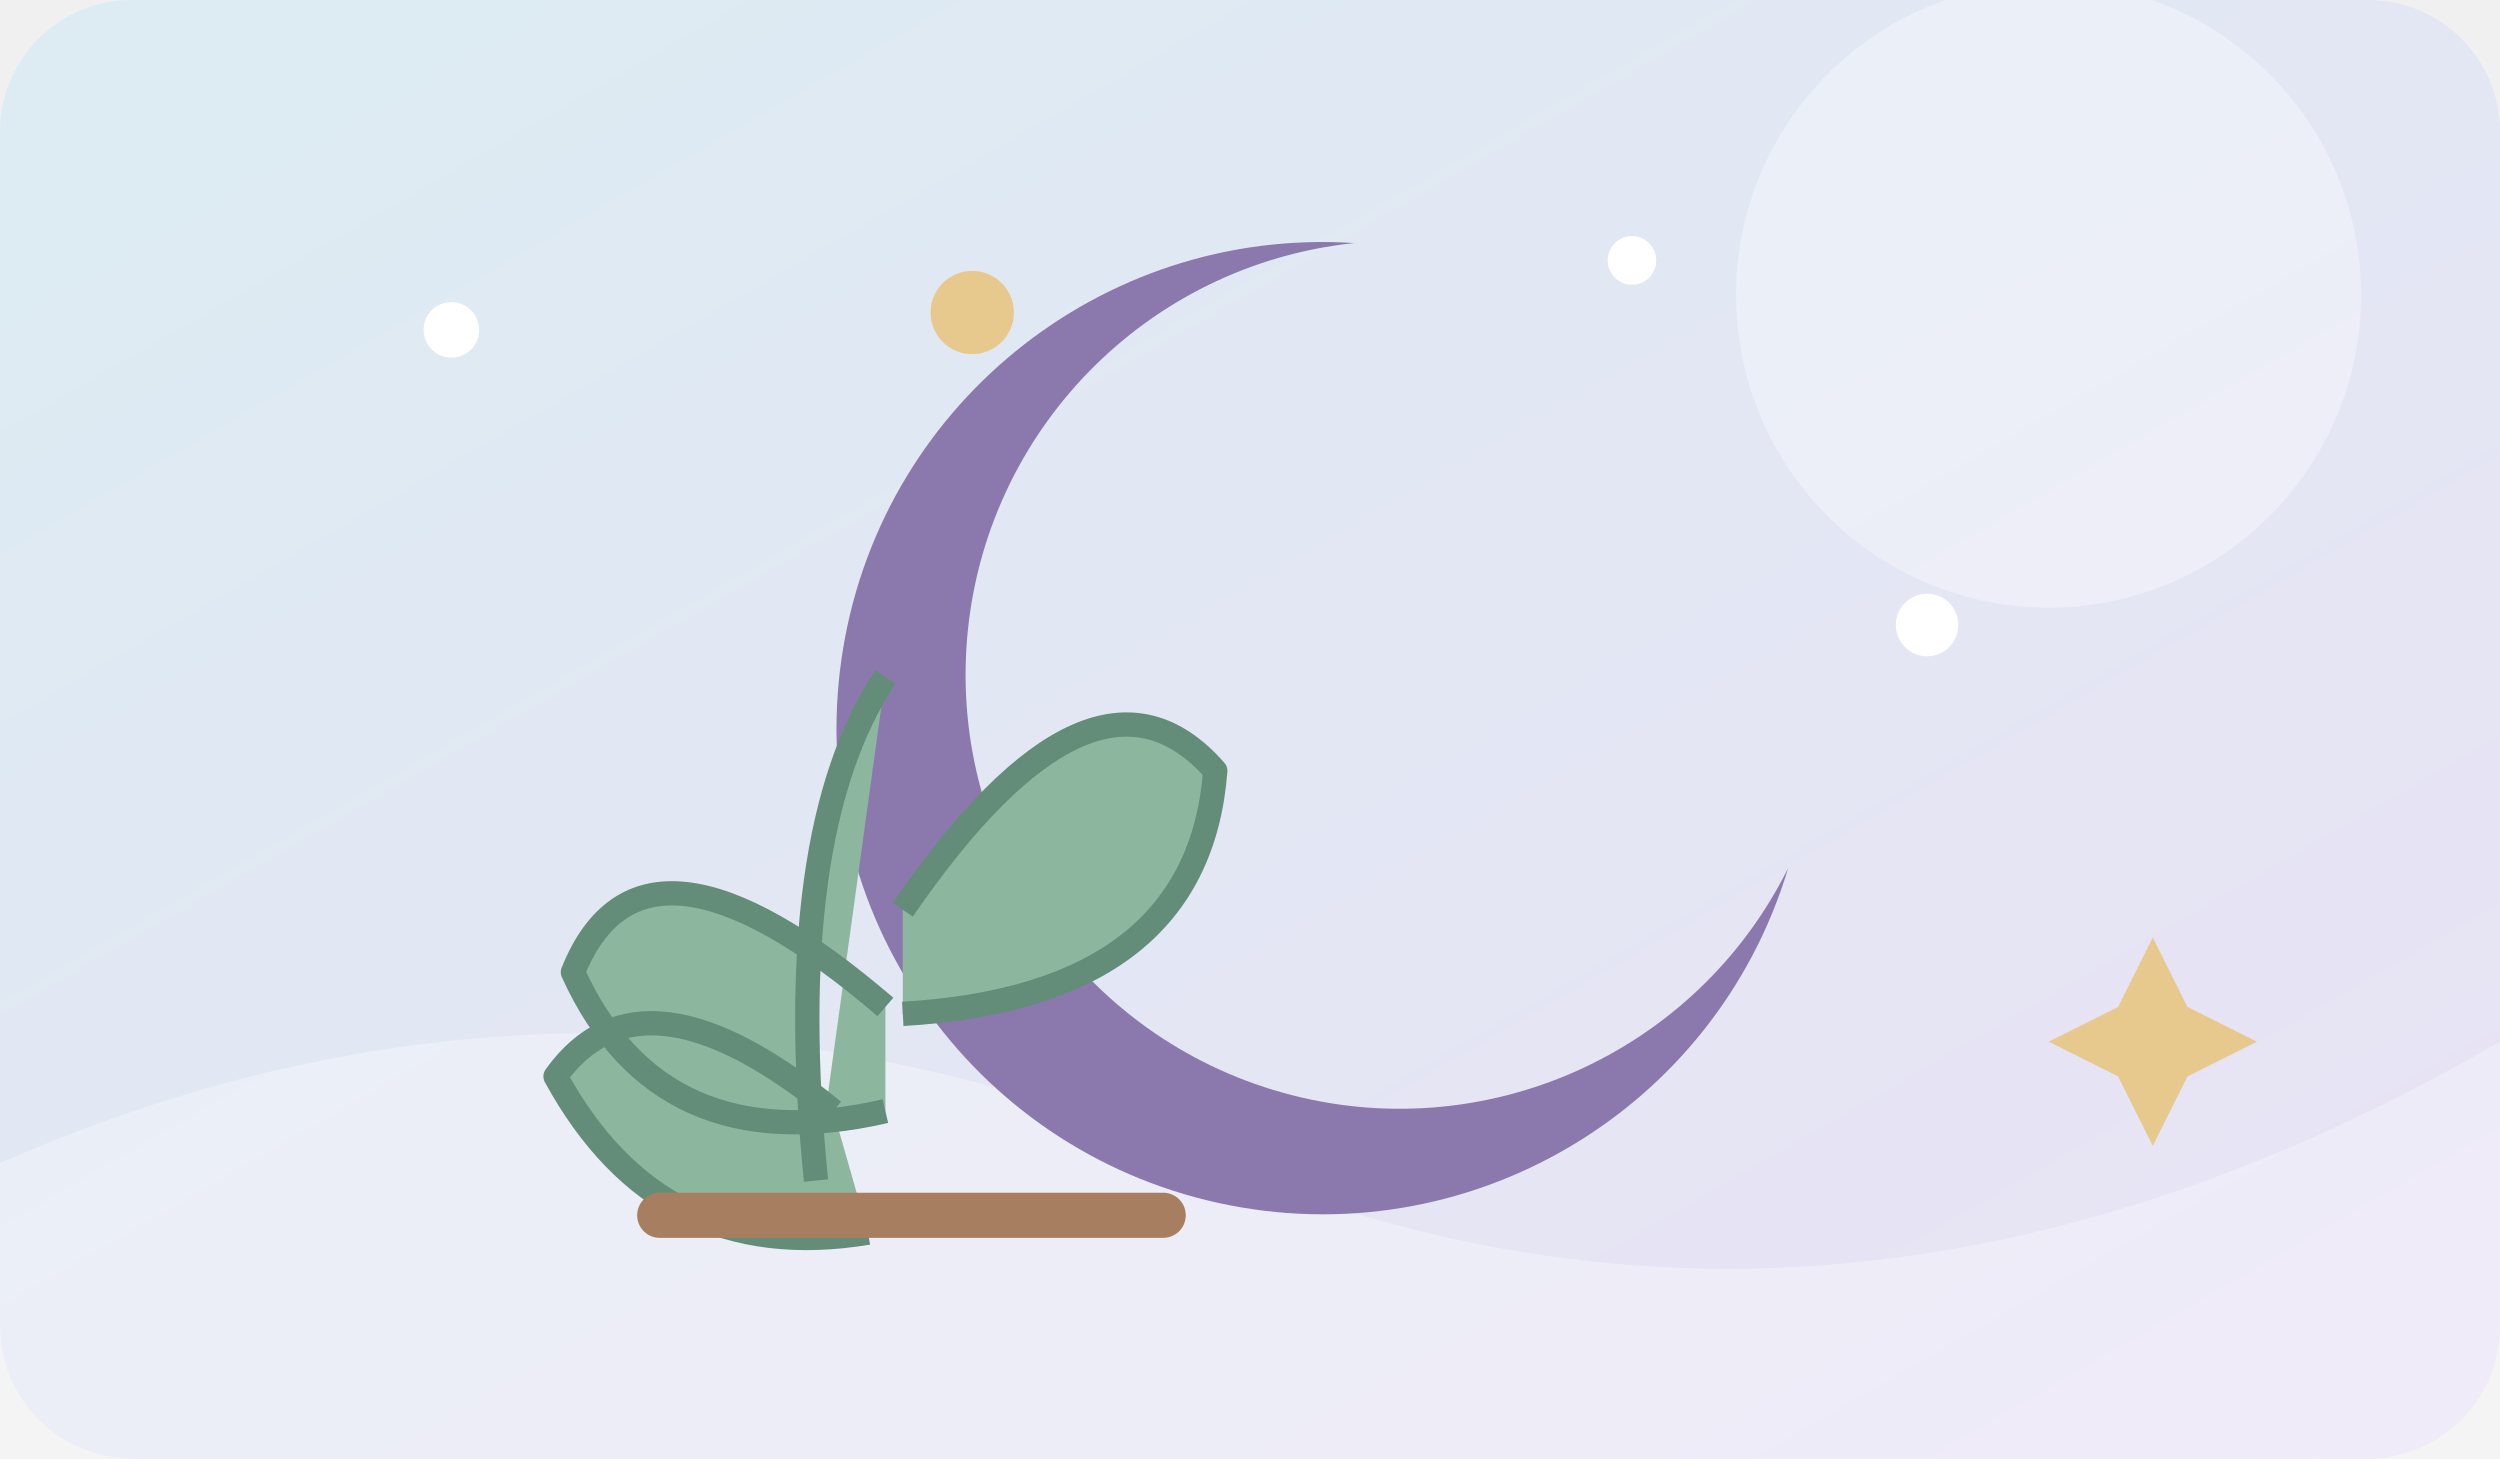
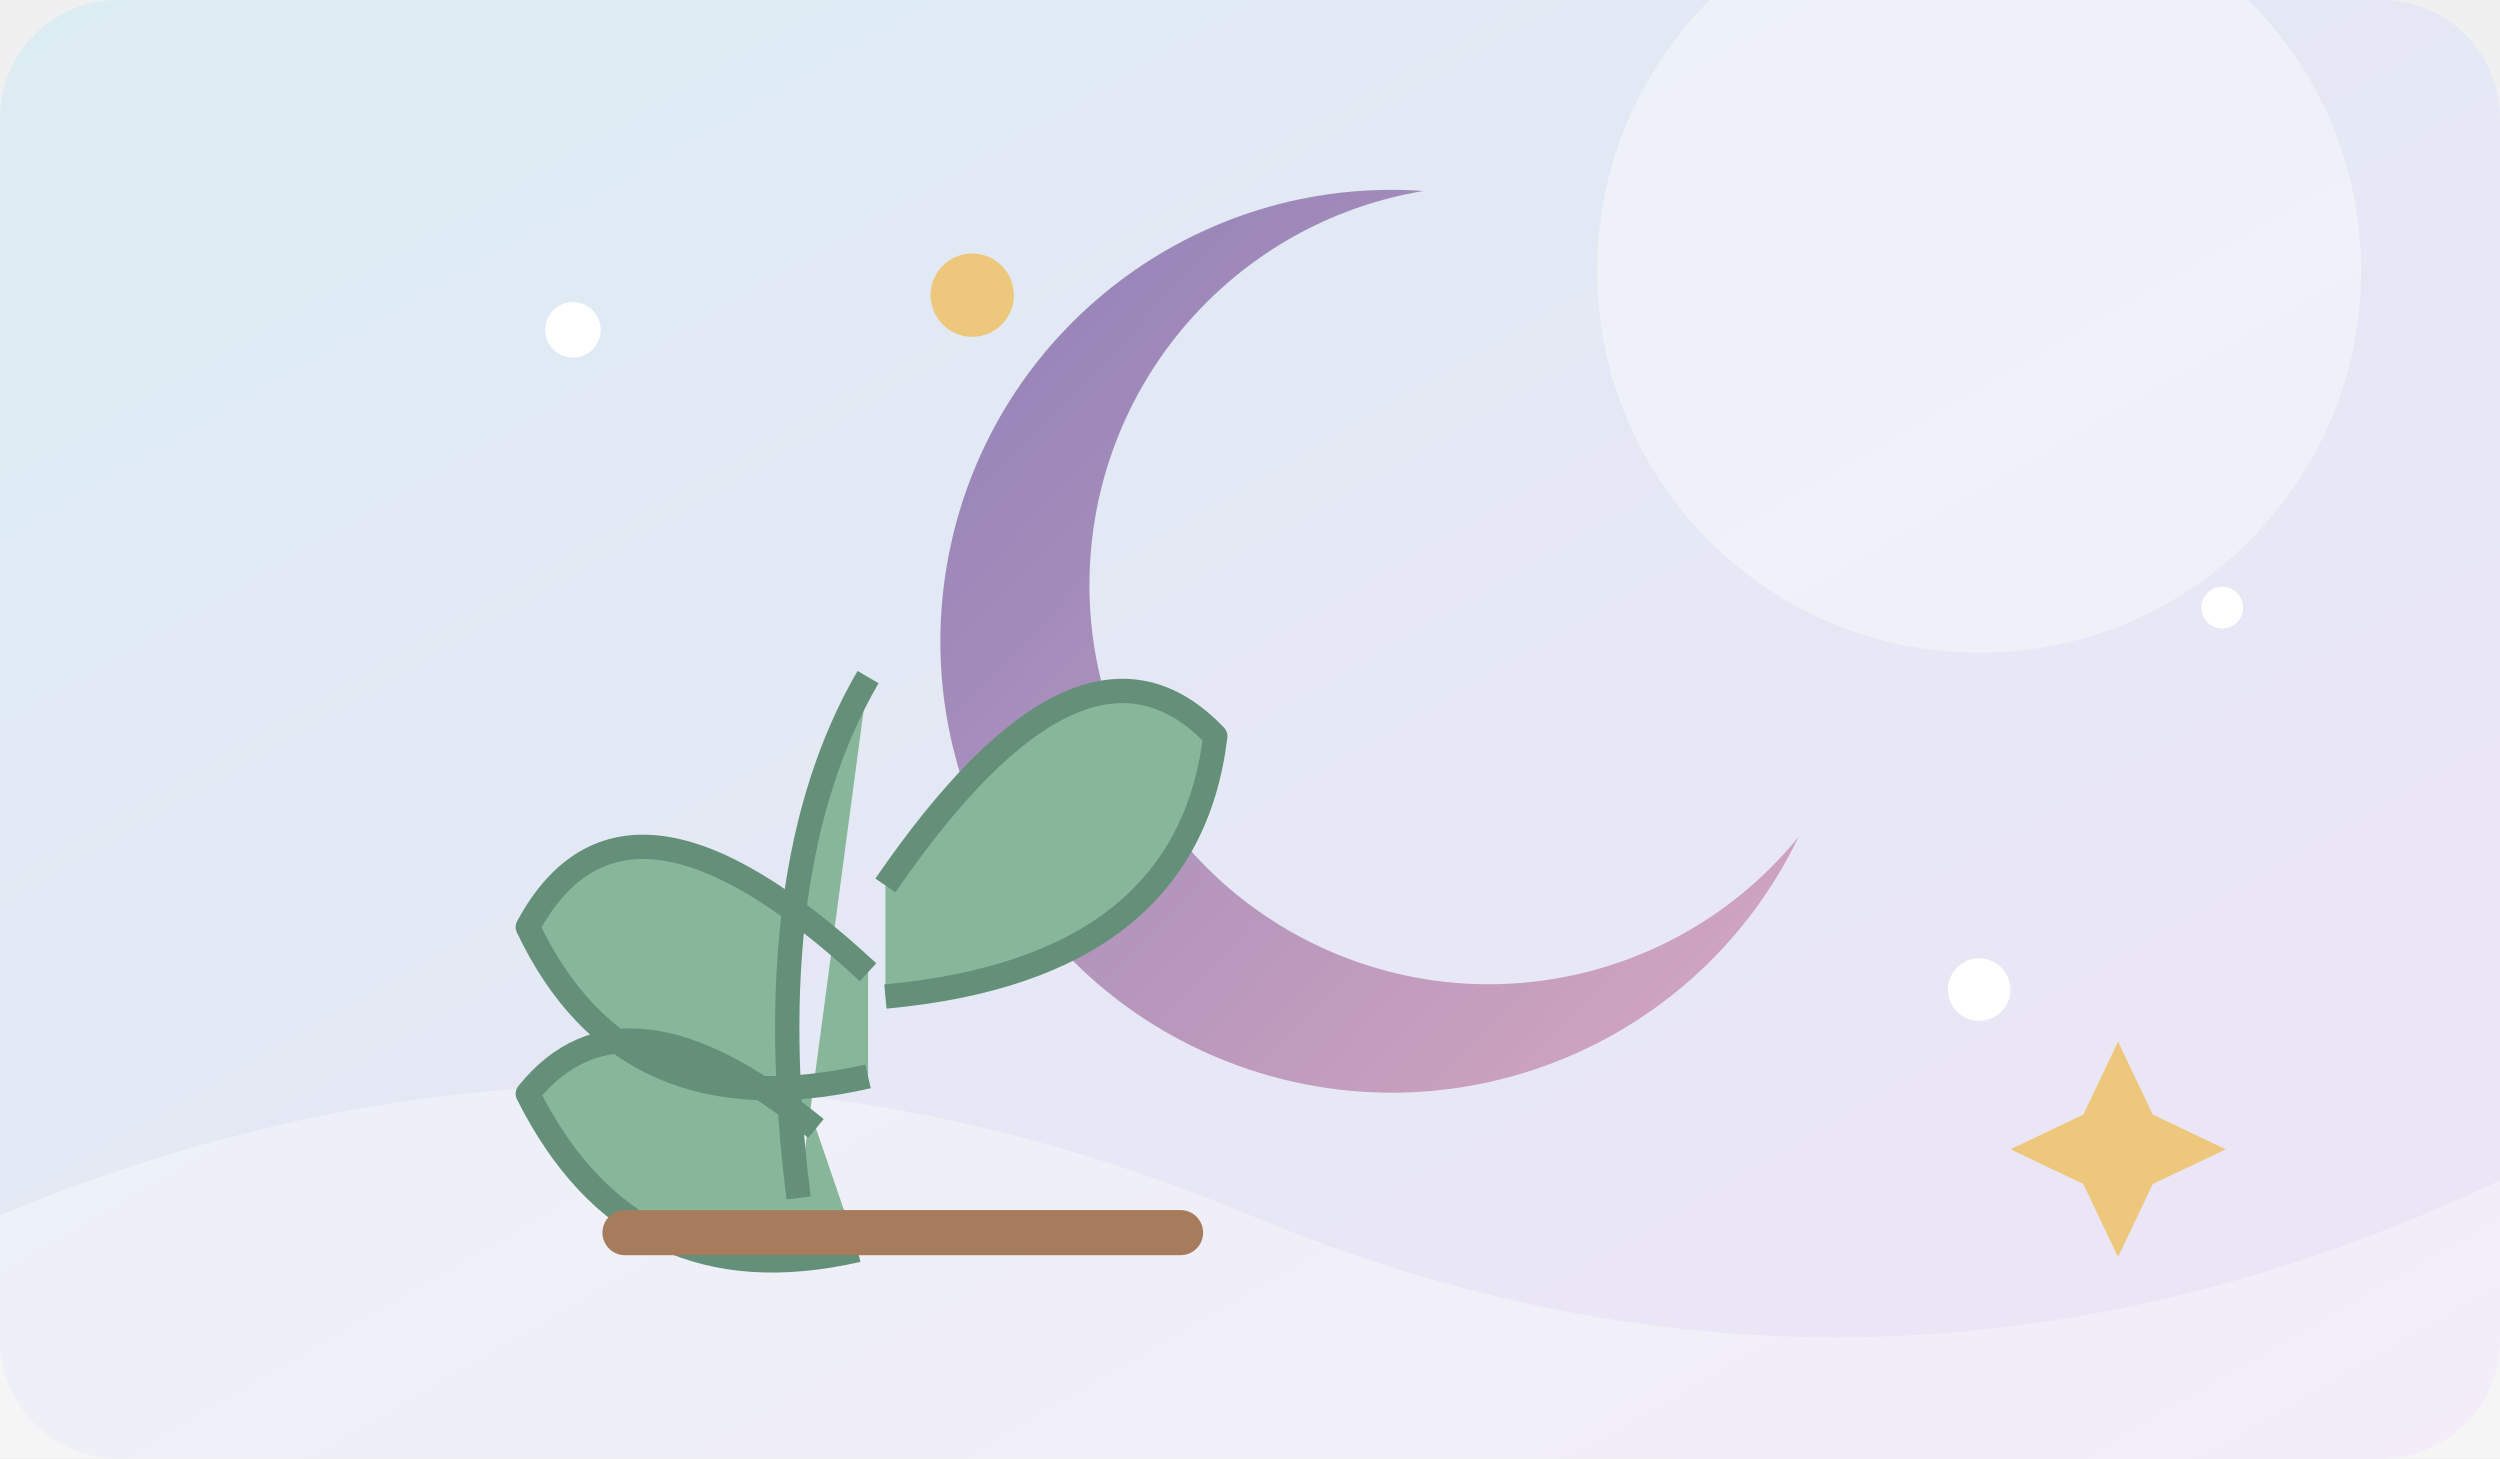
<svg xmlns="http://www.w3.org/2000/svg" viewBox="0 0 720 420">
  <defs>
    <linearGradient id="g" x2="1" y2="1">
-       <stop stop-color="#dcecf2" />
-       <stop offset="1" stop-color="#e9e2f5" />
+       <stop stop-color="#dcecf3" />
+       <stop offset="1" stop-color="#eee4f6" />
+     </linearGradient>
+     <linearGradient id="m" x2="1" y2="1">
+       <stop stop-color="#8f80b8" />
+       <stop offset="1" stop-color="#d6a8c0" />
    </linearGradient>
  </defs>
-   <rect width="720" height="420" rx="38" fill="url(#g)" />
-   <circle cx="590" cy="85" r="90" fill="#fff" opacity=".32" />
-   <path d="M0 335Q170 260 350 335T720 300V420H0Z" fill="#fff" opacity=".3" />
-   <path d="M390 70a125 125 0 1 0 125 180A140 140 0 1 1 390 70Z" fill="#8b79ad" />
+   <rect width="720" height="420" rx="34" fill="url(#g)" />
+   <circle cx="570" cy="78" r="110" fill="#fff" opacity=".38" />
+   <path d="M0 350q180-75 360 0t360-10v80H0Z" fill="#fff" opacity=".34" />
+   <path d="M410 55a115 115 0 1 0 108 186A130 130 0 1 1 410 55Z" fill="url(#m)" />
+   <g transform="translate(110 190)">
+     <path d="M120 155q-12-95 20-150M140 90q-70-65-98-13 28 59 98 43M145 65q57-83 95-43-8 67-95 75M125 135q-55-45-83-10 30 60 95 45" fill="#87b69a" stroke="#648f78" stroke-width="7" stroke-linejoin="round" />
+     <path d="M70 165h160" stroke="#a77c5d" stroke-width="13" stroke-linecap="round" />
+   </g>
  <g fill="#fff">
-     <circle cx="470" cy="75" r="7" />
-     <circle cx="555" cy="180" r="9" />
-     <circle cx="130" cy="95" r="8" />
+     <circle cx="165" cy="95" r="8" />
+     <circle cx="570" cy="285" r="9" />
+     <circle cx="640" cy="175" r="6" />
  </g>
-   <g transform="translate(125 190)">
-     <path d="M110 150q-10-100 20-145M130 100q-70-60-90-10 25 55 90 40M135 72q55-80 90-40-5 65-90 70M115 130q-55-45-80-10 30 55 90 45" fill="#8db69e" stroke="#638d78" stroke-width="7" stroke-linejoin="round" />
-     <path d="M65 160h145" stroke="#a77e60" stroke-width="13" stroke-linecap="round" />
-   </g>
-   <g fill="#e7c98d">
-     <circle cx="280" cy="90" r="12" />
-     <path d="M620 270l10 20 20 10-20 10-10 20-10-20-20-10 20-10z" />
+   <g fill="#edc77c">
+     <circle cx="280" cy="85" r="12" />
+     <path d="m610 300 10 21 21 10-21 10-10 21-10-21-21-10 21-10z" />
  </g>
</svg>
